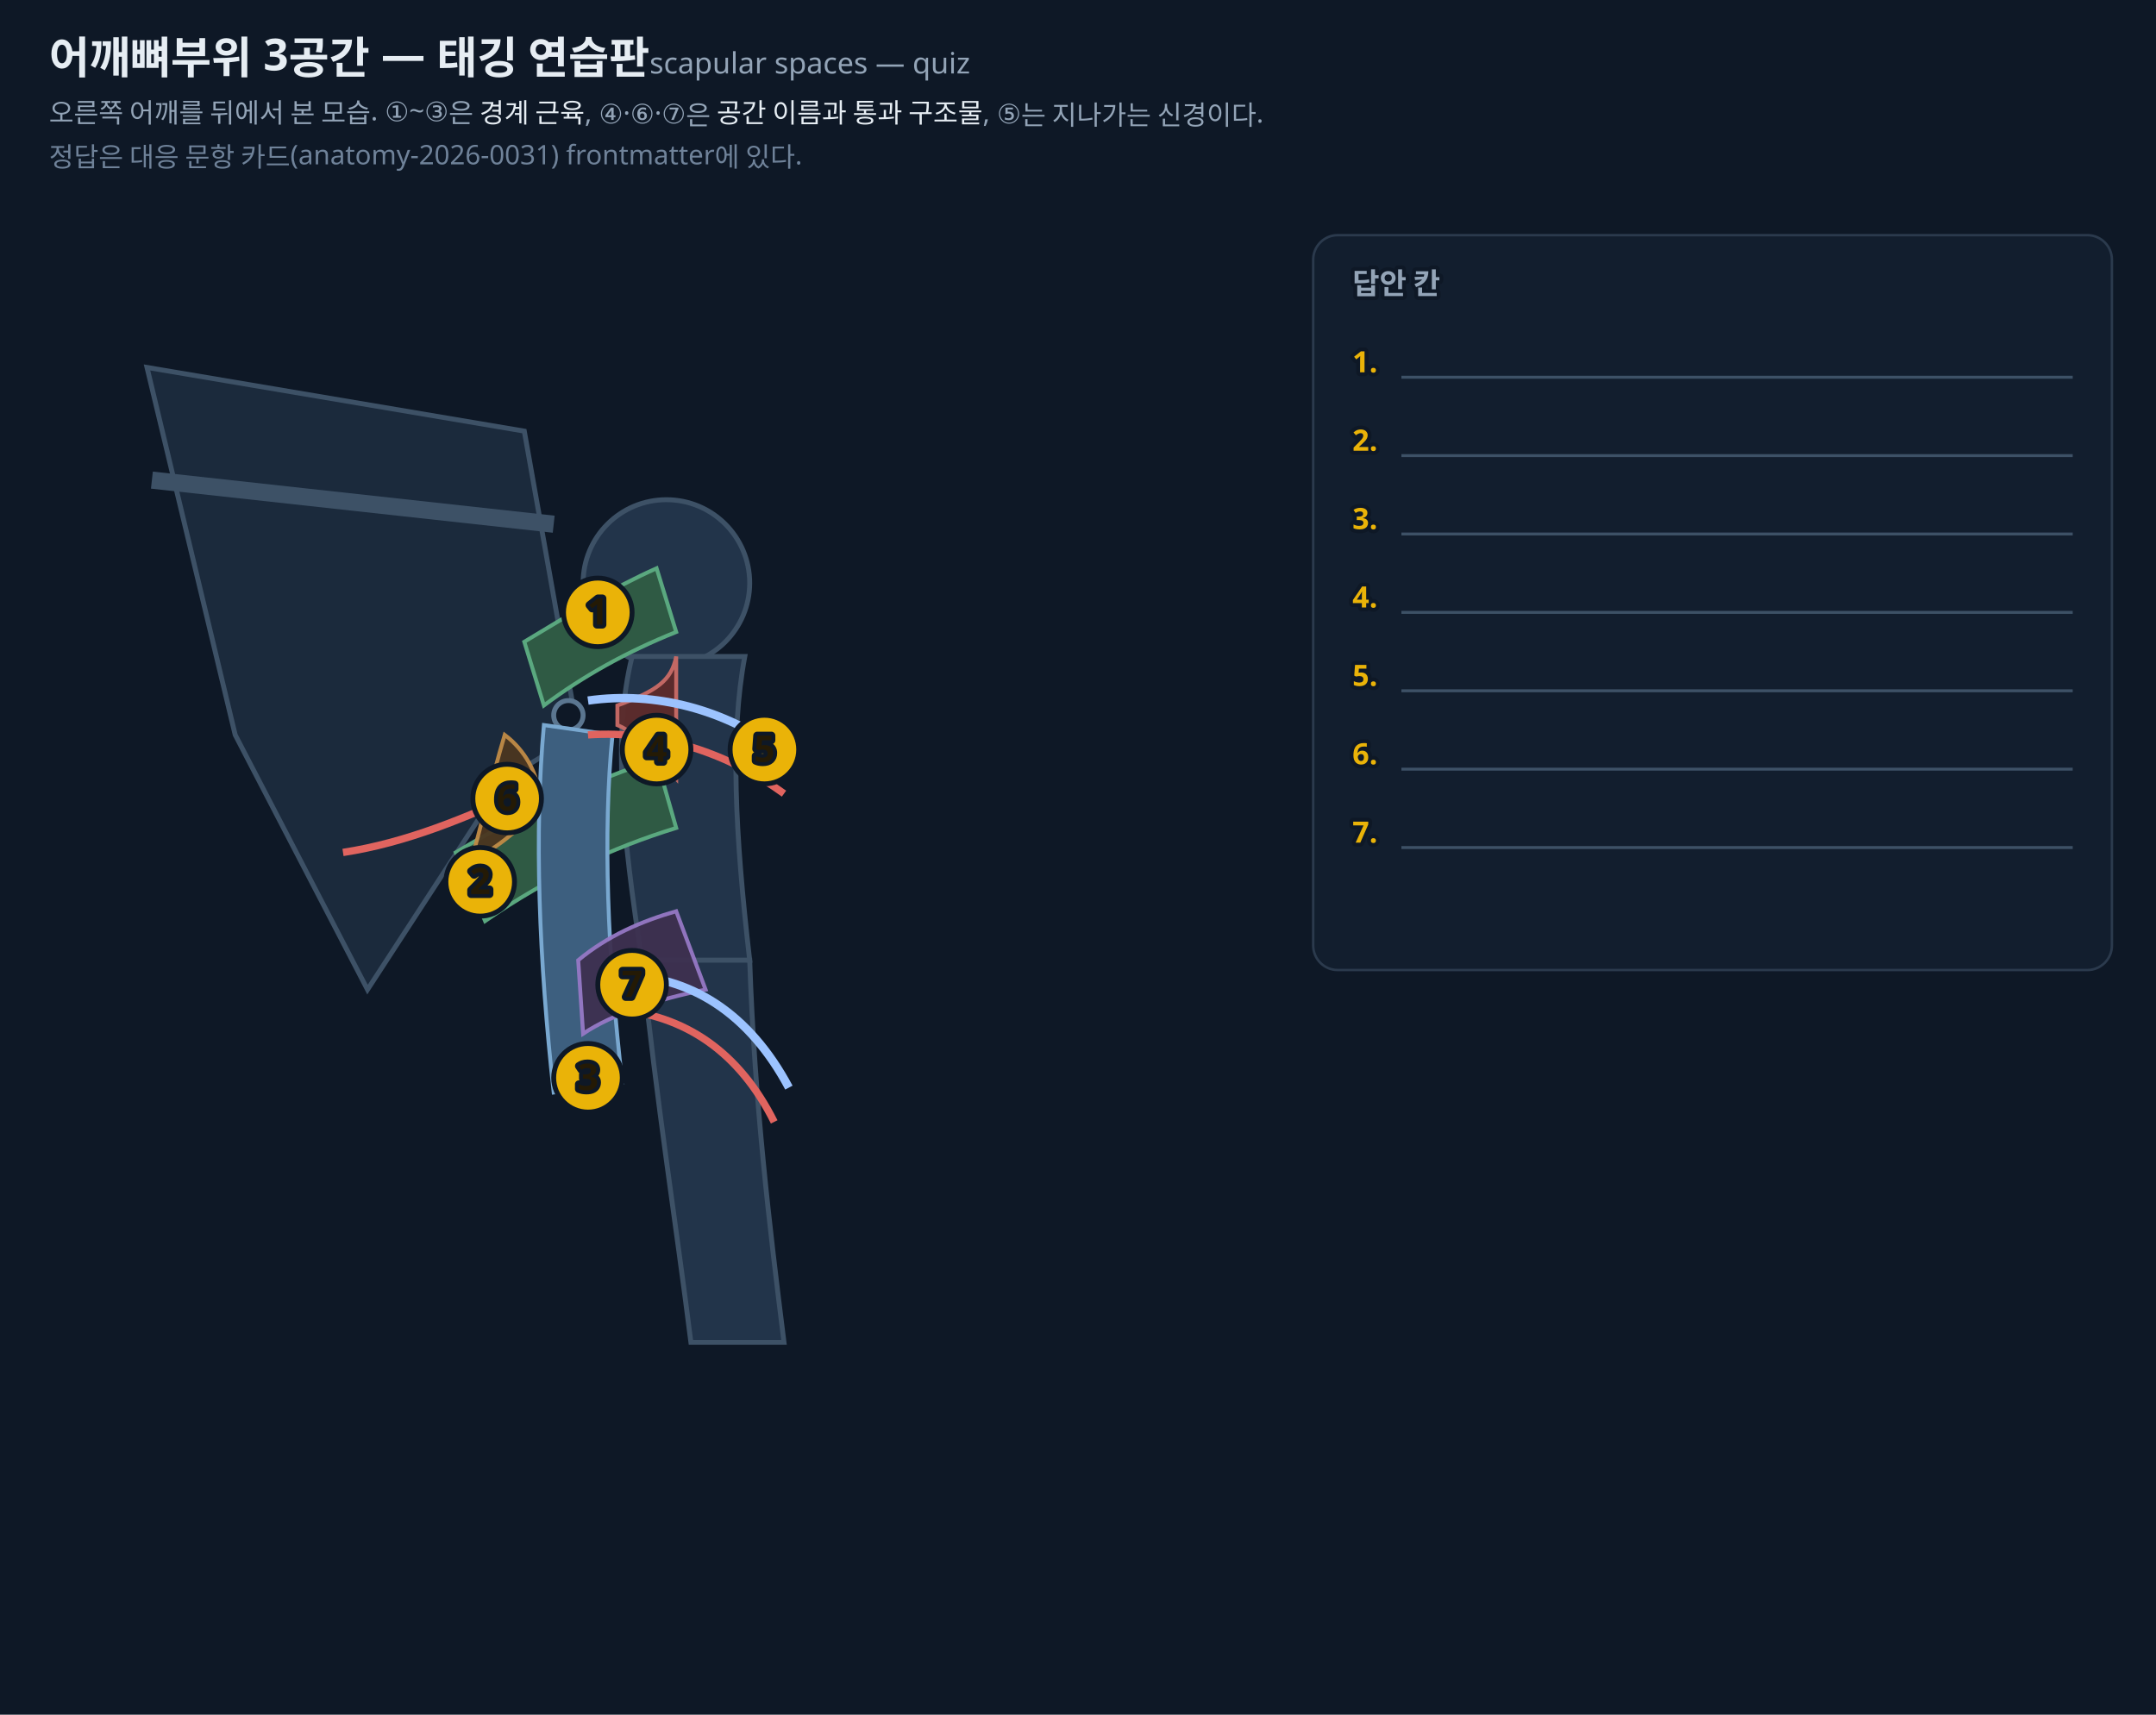
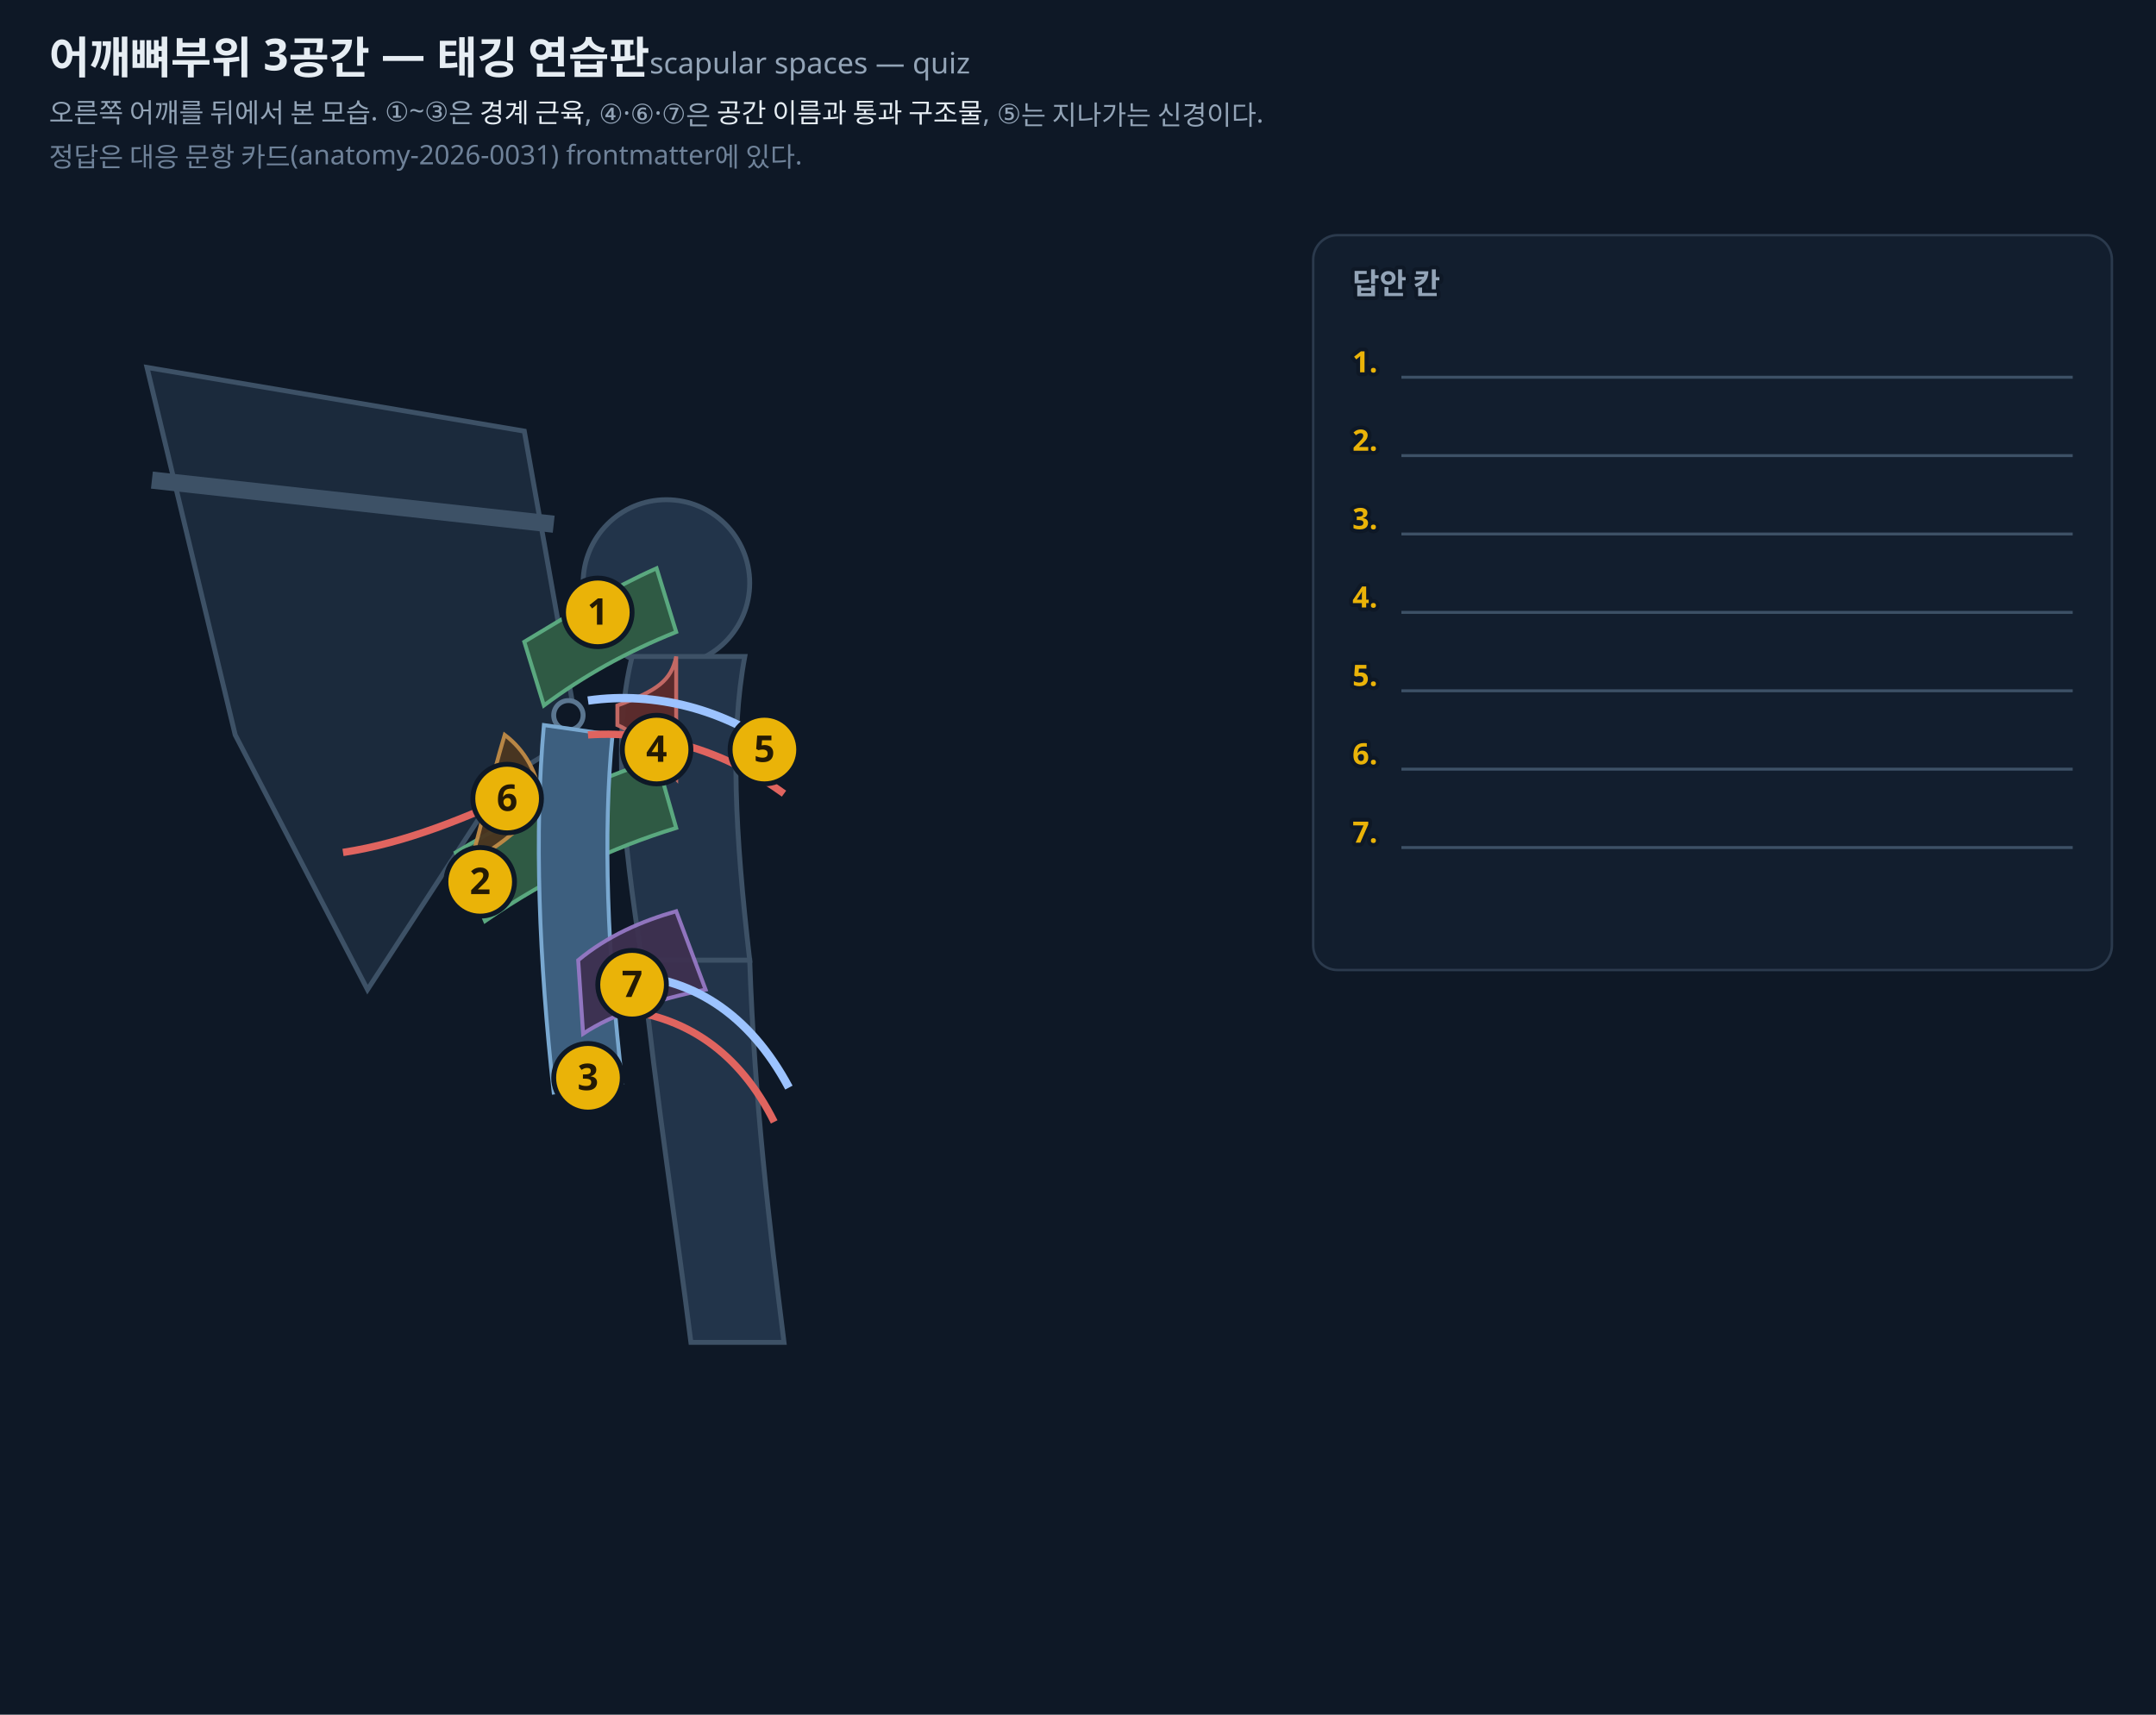
<svg xmlns="http://www.w3.org/2000/svg" viewBox="0 0 880 700" font-family="'Apple SD Gothic Neo','Noto Sans KR',sans-serif" role="img" aria-label="어깨뼈부위 3공간 태깅 퀴즈판 — 번호핀 7개, 라벨 제거">
  <style>
    text{paint-order:stroke;stroke:#0e1826;stroke-width:3.2px;stroke-linejoin:round}
    .kr{font-weight:700}
+     .pin{stroke:none}
  </style>
  <rect width="880" height="700" fill="#0e1826" />
  <path d="M 60,150 L 214,176 L 236,300 L 206,318 L 150,404 L 96,300 Z" fill="#1b2a3c" stroke="#3d5166" stroke-width="2" />
  <path d="M 62,196 L 226,214" stroke="#3d5166" stroke-width="7" />
  <circle cx="232" cy="292" r="6" fill="#0e1826" stroke="#5b7690" stroke-width="2" />
  <circle cx="272" cy="238" r="34" fill="#22344a" stroke="#3d5166" stroke-width="2" />
  <path d="M 258,268 C 250,300 254,340 262,392 L 306,392 C 300,340 298,300 304,268 Z" fill="#22344a" stroke="#3d5166" stroke-width="2" />
  <path d="M 262,392 C 268,450 276,500 282,548 L 320,548 C 314,500 308,450 306,392 Z" fill="#22344a" stroke="#3d5166" stroke-width="2" />
  <path d="M 214,262 C 234,250 250,240 268,232 L 276,258 C 256,266 238,276 222,288 Z" fill="#2f5a44" stroke="#5aa87f" stroke-width="1.6" />
  <path d="M 186,348 C 216,330 244,318 268,310 L 276,338 C 250,346 224,358 198,376 Z" fill="#2f5a44" stroke="#5aa87f" stroke-width="1.6" />
  <path d="M 222,296 C 218,340 220,392 226,446 L 254,442 C 248,390 246,340 250,300 Z" fill="#3d5f7f" stroke="#79a8d0" stroke-width="1.6" />
  <path d="M 206,300 C 200,320 196,340 192,352 C 206,344 216,336 220,326 C 220,316 214,306 206,300 Z" fill="#4a3520" stroke="#c08a45" stroke-width="1.6" opacity="0.95" />
  <path d="M 252,288 C 268,282 274,278 276,268 L 276,318 C 272,314 262,300 252,296 Z" fill="#5c2b2b" stroke="#c96b66" stroke-width="1.6" opacity="0.95" />
  <path d="M 236,392 C 248,382 262,376 276,372 L 288,404 C 268,408 250,414 238,422 Z" fill="#3d3050" stroke="#9578c4" stroke-width="1.6" opacity="0.95" />
  <path d="M 240,286 C 268,282 296,290 318,306" fill="none" stroke="#9cc3ff" stroke-width="3.4" />
  <path d="M 240,300 C 270,298 298,308 320,324" fill="none" stroke="#e0645f" stroke-width="3" />
  <path d="M 216,322 C 190,334 166,344 140,348" fill="none" stroke="#e0645f" stroke-width="3" />
  <path d="M 252,398 C 282,398 306,414 322,444" fill="none" stroke="#9cc3ff" stroke-width="3.4" />
  <path d="M 250,412 C 280,414 302,430 316,458" fill="none" stroke="#e0645f" stroke-width="3" />
  <text x="20" y="30" fill="#e6edf3" font-size="18" font-weight="700">어깨뼈부위 3공간 — 태깅 연습판<tspan fill="#93a4b7" font-size="12" font-weight="400"> scapular spaces — quiz</tspan>
  </text>
  <text x="20" y="50" fill="#93a4b7" font-size="11">오른쪽 어깨를 뒤에서 본 모습. ①~③은 <tspan fill="#e6edf3">경계 근육</tspan>, ④·⑥·⑦은 <tspan fill="#e6edf3">공간 이름과 통과 구조물</tspan>, ⑤는 지나가는 신경이다.</text>
  <text x="20" y="68" fill="#6f8299" font-size="11">정답은 대응 문항 카드(anatomy-2026-0031) frontmatter에 있다.</text>
  <circle cx="244" cy="250" r="14" fill="#eab308" stroke="#0e1826" stroke-width="2" />
-   <text x="244" y="255" fill="#241a05" font-size="15" font-weight="700" text-anchor="middle" stroke="none">1</text>
+   <text x="244" y="255" fill="#241a05" font-size="15" font-weight="700" text-anchor="middle" class="pin">1</text>
  <circle cx="196" cy="360" r="14" fill="#eab308" stroke="#0e1826" stroke-width="2" />
-   <text x="196" y="365" fill="#241a05" font-size="15" font-weight="700" text-anchor="middle" stroke="none">2</text>
+   <text x="196" y="365" fill="#241a05" font-size="15" font-weight="700" text-anchor="middle" class="pin">2</text>
  <circle cx="240" cy="440" r="14" fill="#eab308" stroke="#0e1826" stroke-width="2" />
-   <text x="240" y="445" fill="#241a05" font-size="15" font-weight="700" text-anchor="middle" stroke="none">3</text>
+   <text x="240" y="445" fill="#241a05" font-size="15" font-weight="700" text-anchor="middle" class="pin">3</text>
  <circle cx="268" cy="306" r="14" fill="#eab308" stroke="#0e1826" stroke-width="2" />
-   <text x="268" y="311" fill="#241a05" font-size="15" font-weight="700" text-anchor="middle" stroke="none">4</text>
+   <text x="268" y="311" fill="#241a05" font-size="15" font-weight="700" text-anchor="middle" class="pin">4</text>
  <circle cx="312" cy="306" r="14" fill="#eab308" stroke="#0e1826" stroke-width="2" />
-   <text x="312" y="311" fill="#241a05" font-size="15" font-weight="700" text-anchor="middle" stroke="none">5</text>
+   <text x="312" y="311" fill="#241a05" font-size="15" font-weight="700" text-anchor="middle" class="pin">5</text>
  <circle cx="207" cy="326" r="14" fill="#eab308" stroke="#0e1826" stroke-width="2" />
-   <text x="207" y="331" fill="#241a05" font-size="15" font-weight="700" text-anchor="middle" stroke="none">6</text>
+   <text x="207" y="331" fill="#241a05" font-size="15" font-weight="700" text-anchor="middle" class="pin">6</text>
  <circle cx="258" cy="402" r="14" fill="#eab308" stroke="#0e1826" stroke-width="2" />
-   <text x="258" y="407" fill="#241a05" font-size="15" font-weight="700" text-anchor="middle" stroke="none">7</text>
+   <text x="258" y="407" fill="#241a05" font-size="15" font-weight="700" text-anchor="middle" class="pin">7</text>
  <rect x="536" y="96" width="326" height="300" rx="10" fill="#121e2e" stroke="#2b3a4d" />
  <text x="552" y="120" fill="#93a4b7" font-size="12" font-weight="700">답안 칸</text>
  <text x="552" y="152" fill="#eab308" font-size="12" font-weight="700">1.</text>
  <line x1="572" y1="154" x2="846" y2="154" stroke="#3d5166" stroke-width="1.2" />
  <text x="552" y="184" fill="#eab308" font-size="12" font-weight="700">2.</text>
  <line x1="572" y1="186" x2="846" y2="186" stroke="#3d5166" stroke-width="1.2" />
  <text x="552" y="216" fill="#eab308" font-size="12" font-weight="700">3.</text>
  <line x1="572" y1="218" x2="846" y2="218" stroke="#3d5166" stroke-width="1.2" />
  <text x="552" y="248" fill="#eab308" font-size="12" font-weight="700">4.</text>
  <line x1="572" y1="250" x2="846" y2="250" stroke="#3d5166" stroke-width="1.2" />
  <text x="552" y="280" fill="#eab308" font-size="12" font-weight="700">5.</text>
  <line x1="572" y1="282" x2="846" y2="282" stroke="#3d5166" stroke-width="1.2" />
  <text x="552" y="312" fill="#eab308" font-size="12" font-weight="700">6.</text>
  <line x1="572" y1="314" x2="846" y2="314" stroke="#3d5166" stroke-width="1.2" />
  <text x="552" y="344" fill="#eab308" font-size="12" font-weight="700">7.</text>
  <line x1="572" y1="346" x2="846" y2="346" stroke="#3d5166" stroke-width="1.2" />
</svg>
